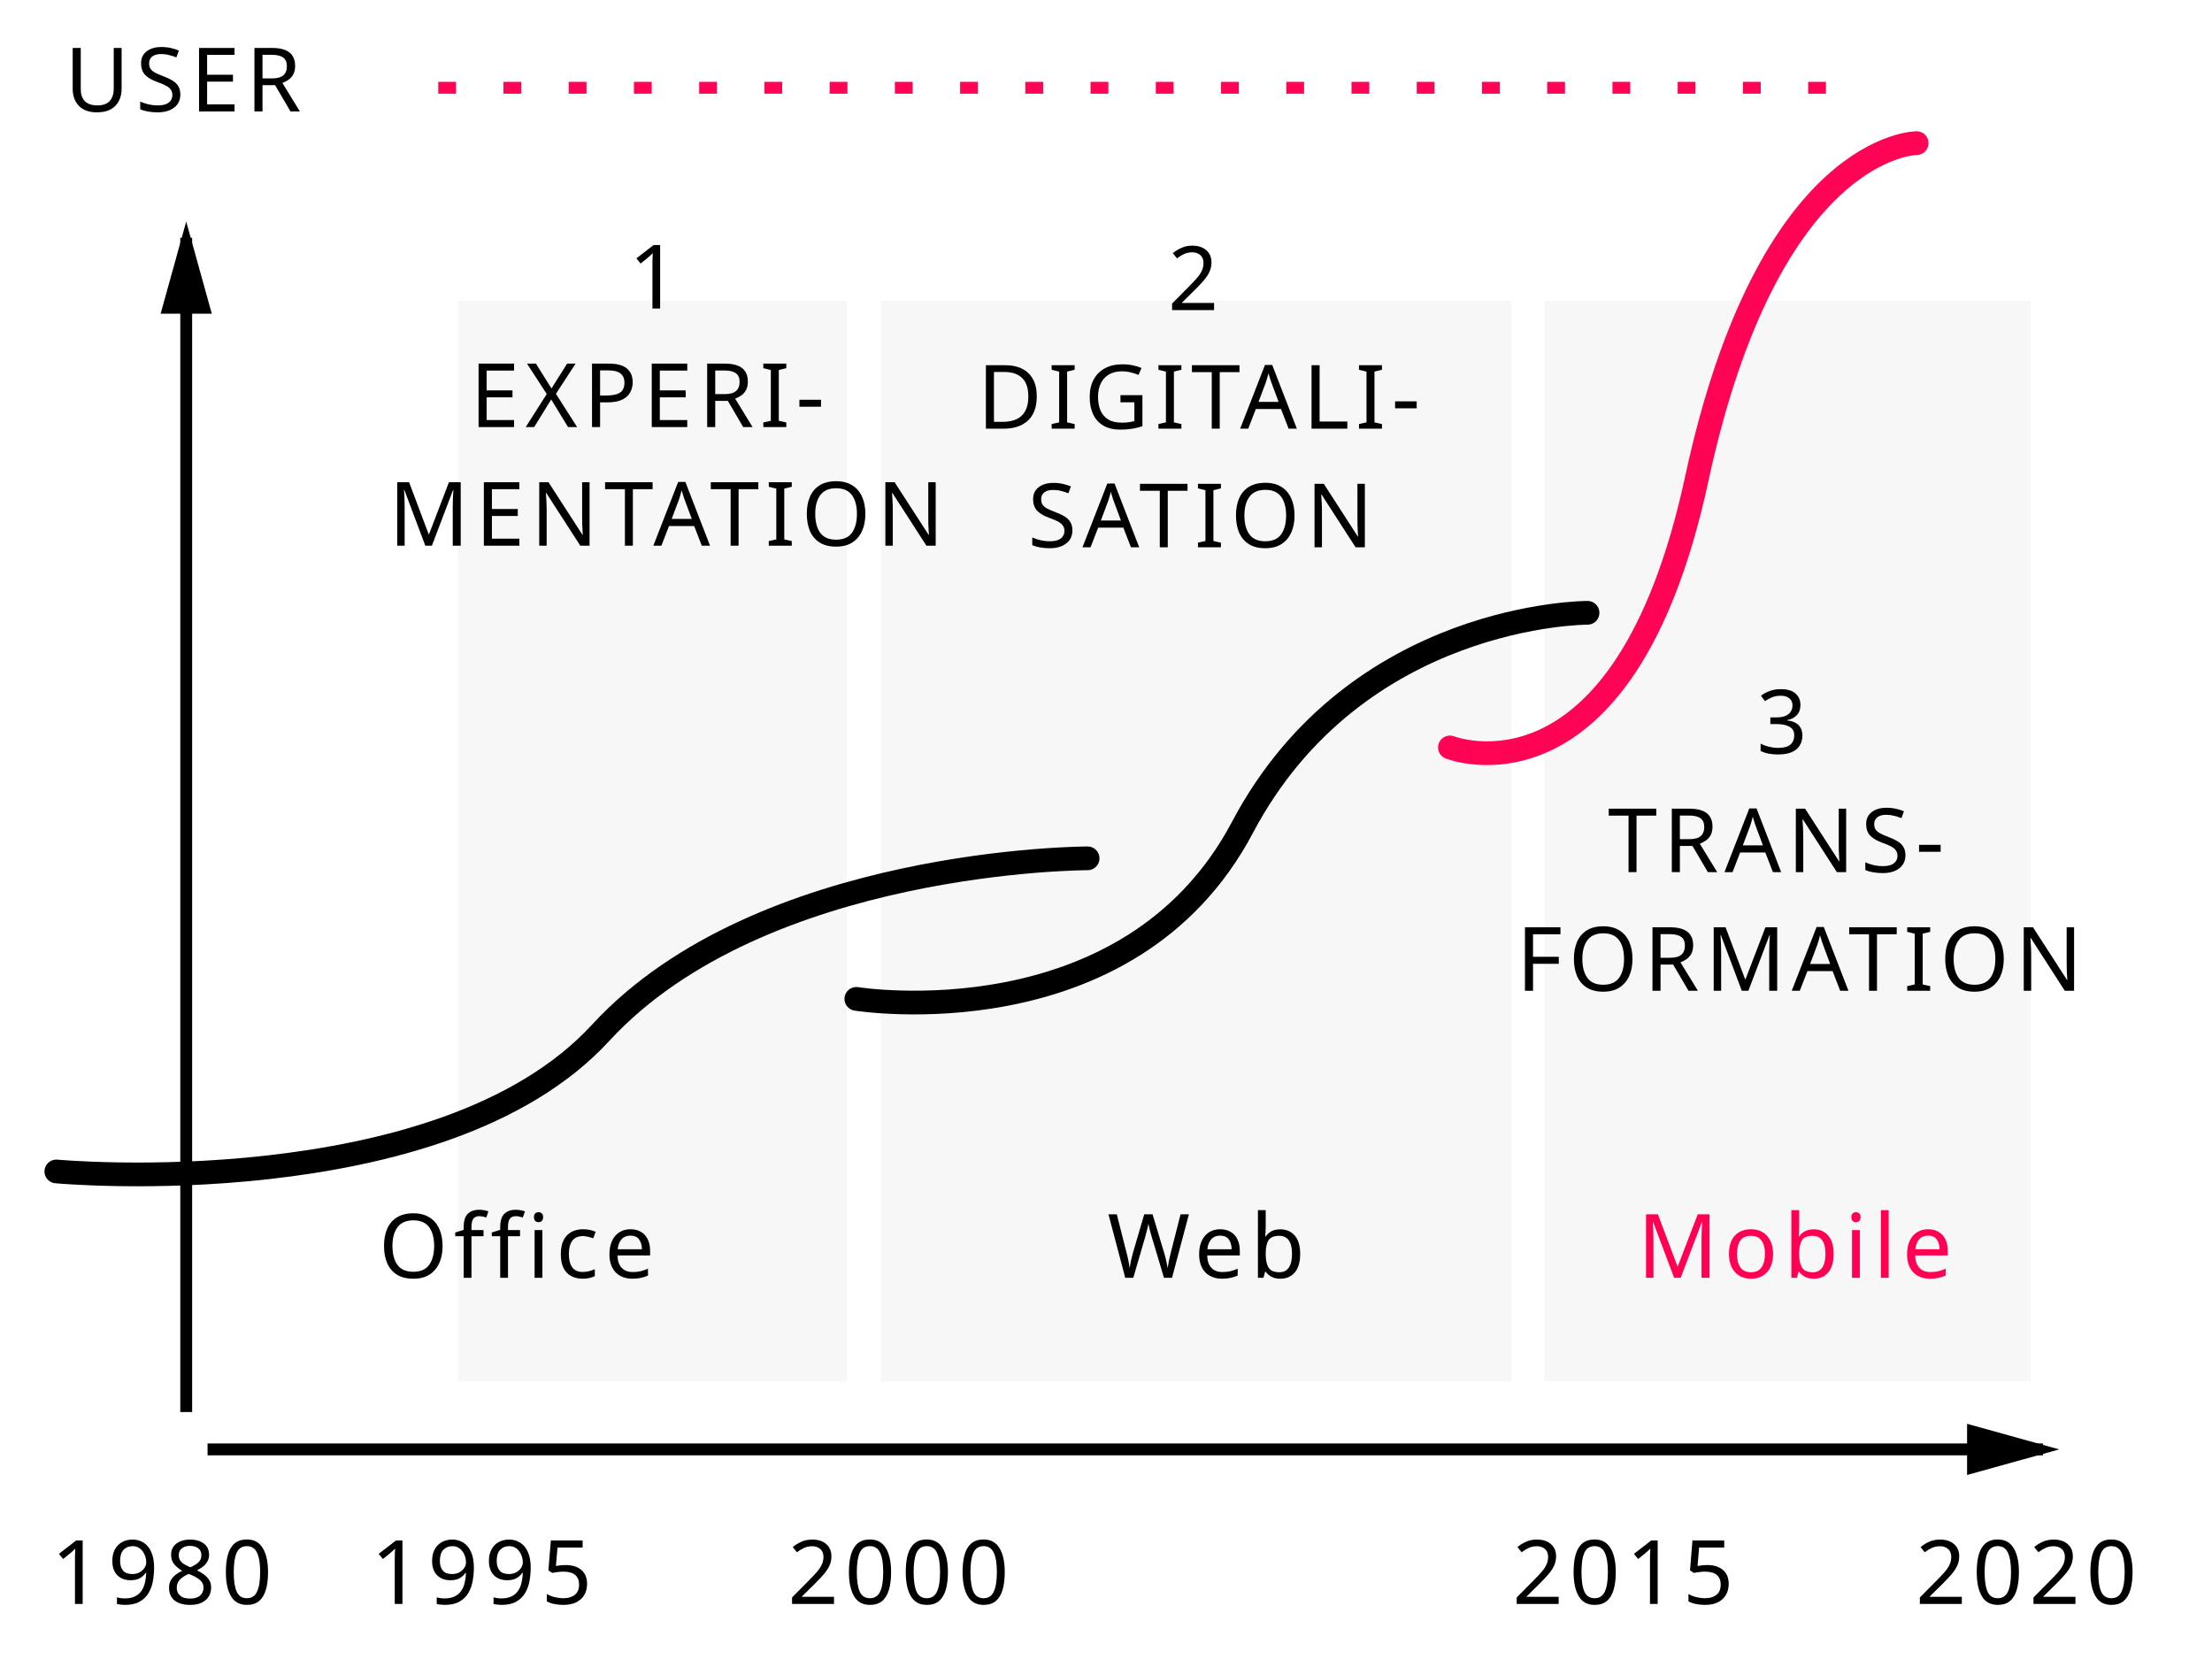
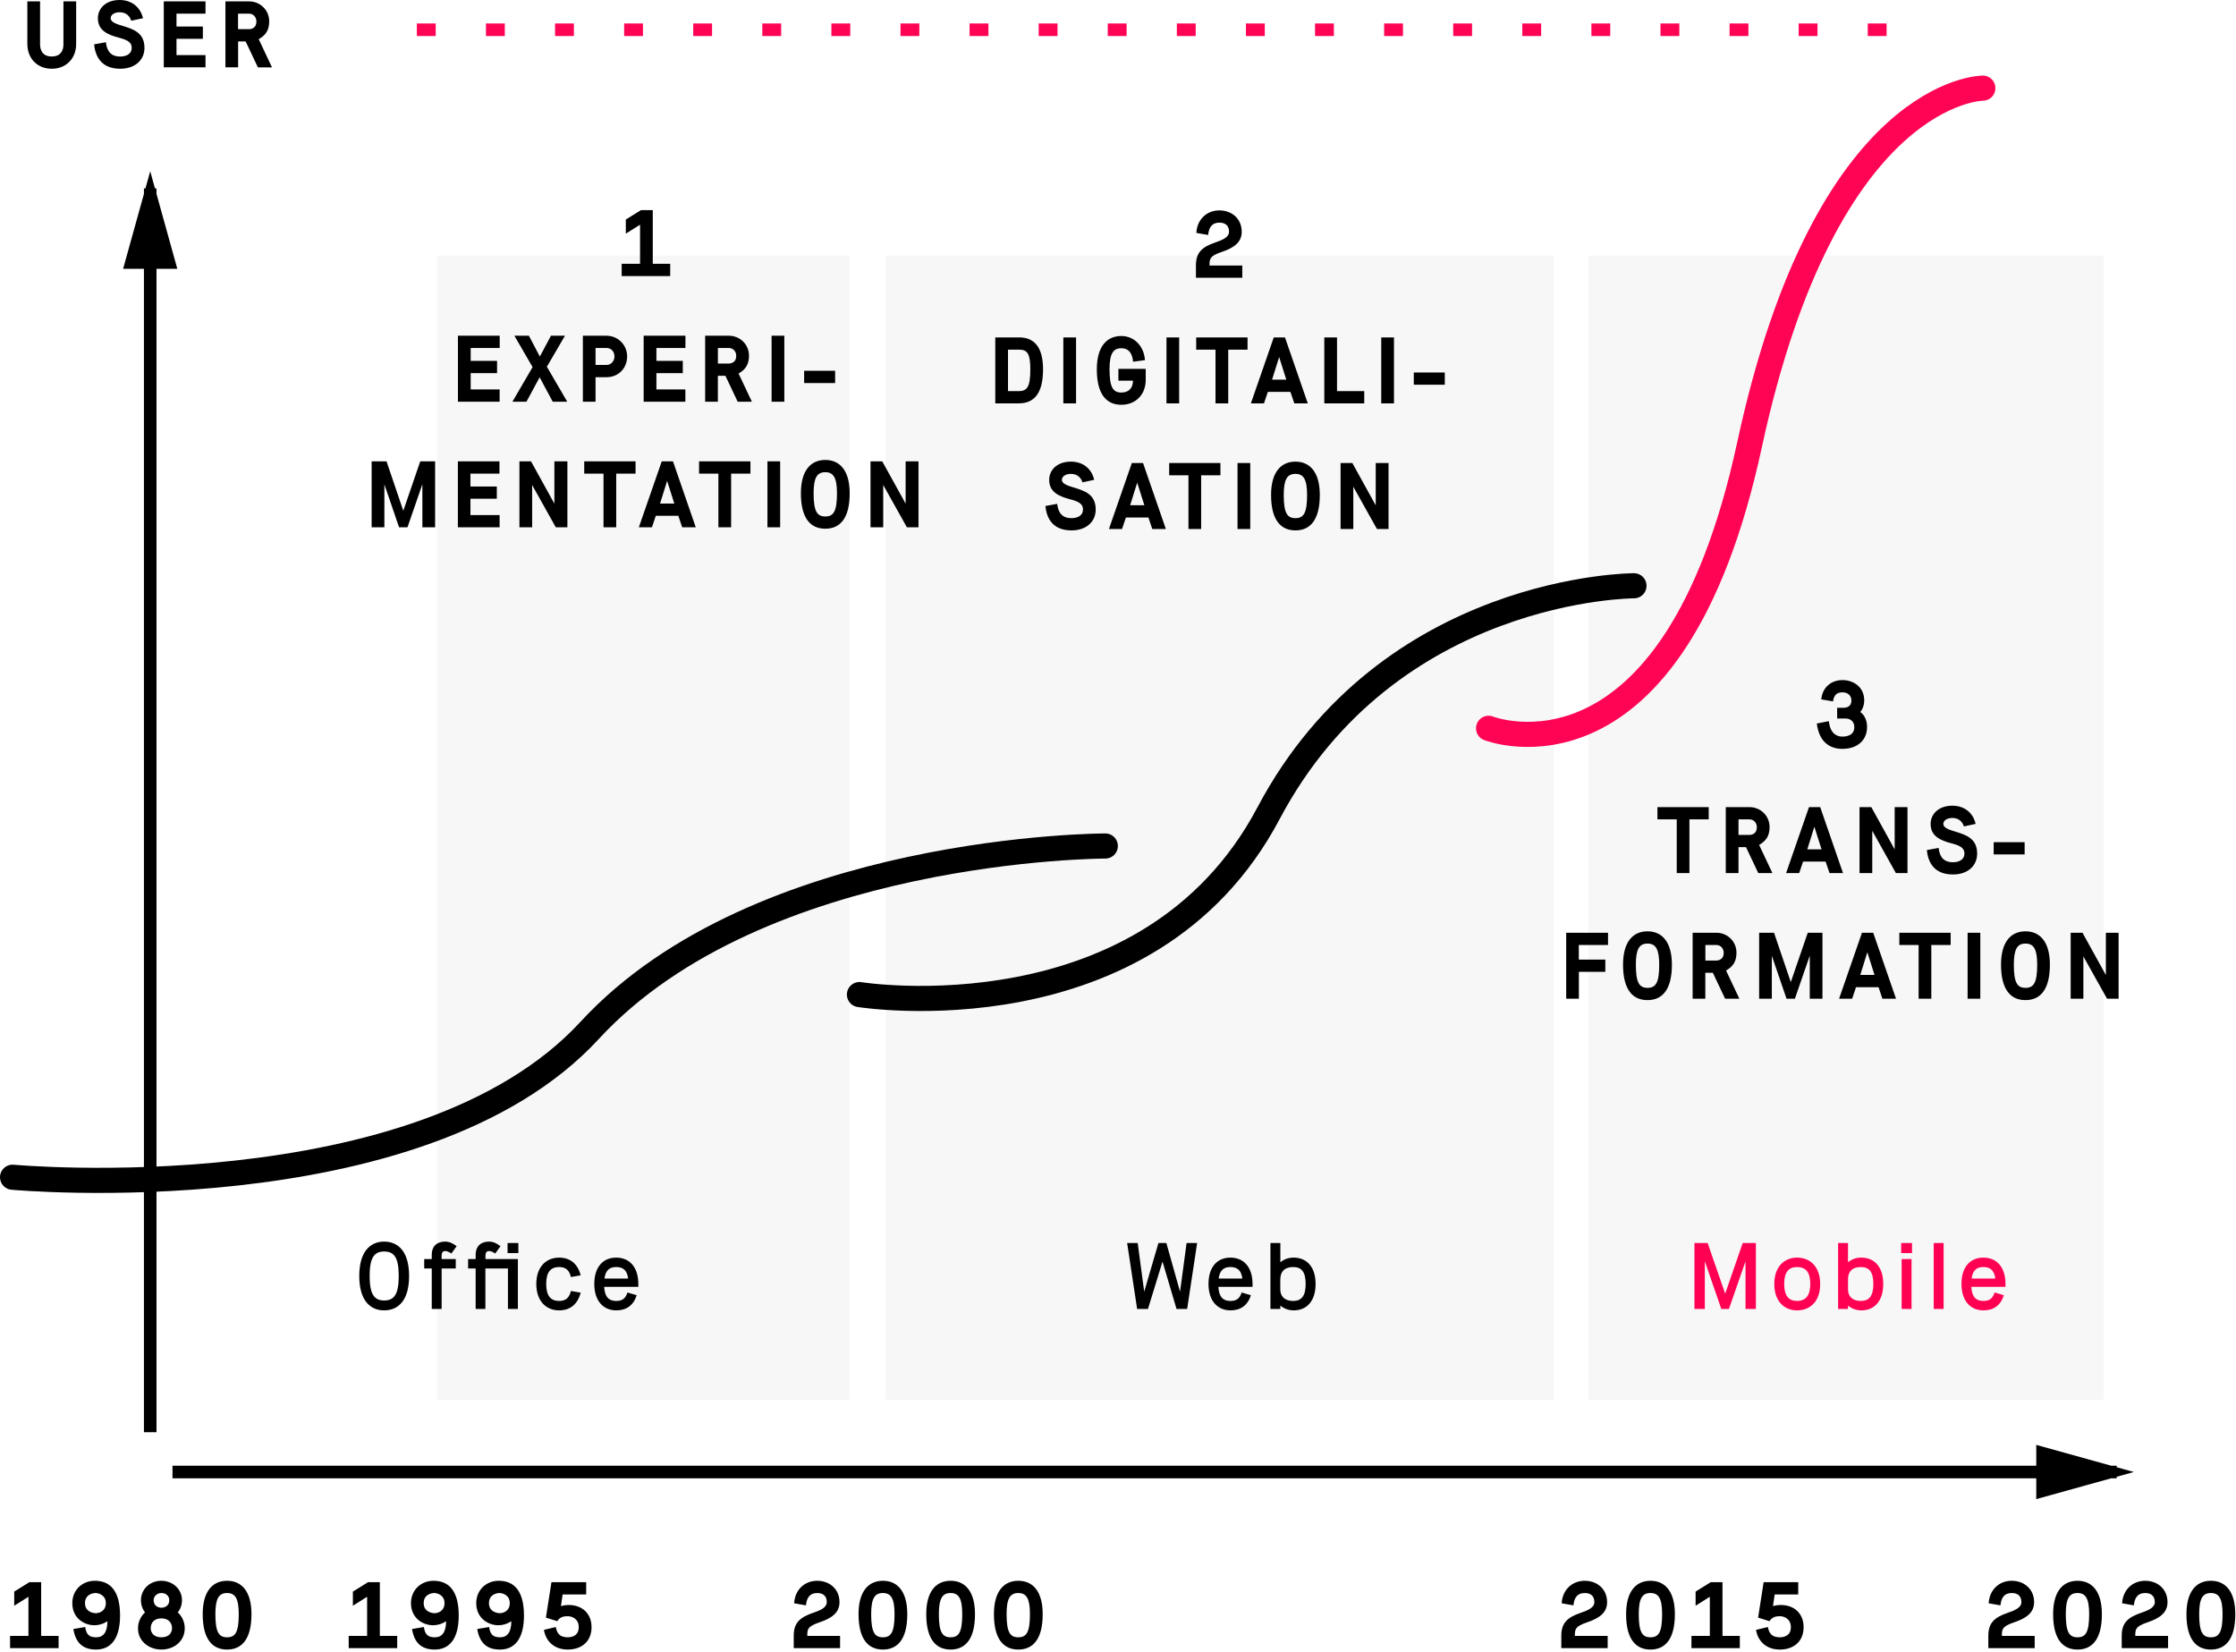
- <svg xmlns="http://www.w3.org/2000/svg" version="1.1" id="Ebene_1" x="0px" y="0px" viewBox="0 0 373 281" style="enable-background:new 0 0 373 281;" xml:space="preserve">
-   <style type="text/css">
- 	.st0{fill:#F7F7F7;}
- 	.st1{stroke:#000000;stroke-width:2;stroke-linecap:square;}
- 	.st2{font-family:'Maison-Bold';}
- 	.st3{font-size:15px;}
- 	.st4{letter-spacing:1;}
- 	.st5{font-family:'Maison-Regular';}
- 	.st6{fill:#FF0052;}
- 	.st7{fill:none;stroke:#000000;stroke-width:4;stroke-linecap:round;stroke-linejoin:bevel;}
- 	.st8{fill:none;stroke:#000000;stroke-width:4;stroke-linecap:round;}
- 	.st9{fill:none;stroke:#FF0354;stroke-width:4;stroke-linecap:round;}
- 	.st10{fill:none;stroke:#FF0354;stroke-width:2;stroke-linecap:square;stroke-dasharray:1,10,1,10;}
- </style>
-   <g id="Assets">
-     <g id="Module_17_Infographik2_Palm-Copy" transform="translate(-11, -315)">
-       <g id="Module_Infographic" transform="translate(-16, 67)">
-         <g id="grafik_smartphone" transform="translate(0, 241)">
-           <g id="rect_eras" transform="translate(95.89002, 47.62111)">
-             <rect id="Rectangle-326" x="8.3" y="10.1" class="st0" width="65.6" height="182.2" />
-             <rect id="Rectangle-326-Copy" x="79.6" y="10.1" class="st0" width="106.4" height="182.2" />
-             <rect id="Rectangle-326-Copy-2" x="191.5" y="10.1" class="st0" width="82" height="182.2" />
-           </g>
-           <path id="y-achse" class="st1" d="M58.4,244.1v-196" />
-           <path id="y-achse-decoration-1" class="st1" d="M58.4,48.1l-3,10.8h6L58.4,48.1z" />
-           <path id="x-achse" class="st1" d="M63,251.4h307.5" />
-           <path id="x-achse-decoration-1" class="st1" d="M370.5,251.4l-10.8-3v6L370.5,251.4z" />
-           <g id="Benennungen" transform="translate(17.29019, 0.398047)">
-             <text transform="matrix(1 0 0 1 20.6235 25.3882)" class="st2 st3 st4">USER</text>
-             <text transform="matrix(1 0 0 1 18.3217 277.0655)" class="st2 st3 st4">1980</text>
-             <text transform="matrix(1 0 0 1 72.2423 277.0655)" class="st2 st3 st4">1995</text>
-             <text transform="matrix(1 0 0 1 142.5501 277.0655)" class="st2 st3 st4">2000</text>
-             <text transform="matrix(1 0 0 1 264.7473 277.0655)" class="st2 st3 st4">2015</text>
-             <text transform="matrix(1 0 0 1 332.7271 277.0655)" class="st2 st3 st4">2020</text>
-             <text transform="matrix(1 0 0 1 73.5428 222.0655)" class="st5 st3 st4">Office</text>
-             <text transform="matrix(1 0 0 1 196.4378 222.0655)" class="st5 st3 st4">Web</text>
-             <text transform="matrix(1 0 0 1 285.8225 222.0655)" class="st6 st5 st3 st4">Mobile</text>
-           </g>
-           <g id="Kurven" transform="translate(29, 21.03256)">
-             <path id="Path-2031-office" class="st7" d="M7.5,183.5c0,0,16.2,1.5,35.7-0.7c19.6-2.2,42.6-8,56.1-22.7       c27.1-29.4,82.1-29.4,82.1-29.4" />
-             <path id="Path-2031-web" class="st8" d="M142.4,154.4c0,0,45.9,7.4,65.1-28.9s58.2-36.2,58.2-36.2" />
-             <path id="Path-2031-mobile" class="st9" d="M242.5,112c0,0,29.3,11.6,41.6-45.2c12.2-56.7,37.1-56.7,37.1-56.7" />
-           </g>
-           <g id="_x31_" transform="translate(0.646786, 33.9524)">
-             <text transform="matrix(1 0 0 1 132.3414 25.0654)" class="st2 st3 st4">1</text>
-             <text transform="matrix(1 0 0 1 142.0974 25.0654)" class="st2 st3 st4"> </text>
-             <text transform="matrix(1 0 0 1 105.6008 45.0654)" class="st2 st3 st4">EXPERI-</text>
-             <text transform="matrix(1 0 0 1 168.8377 45.0654)" class="st2 st3 st4"> </text>
-             <text transform="matrix(1 0 0 1 91.8847 65.0654)" class="st2 st3 st4">MENTATION</text>
-           </g>
-           <g id="_x32_" transform="translate(183.5143, 34.21992)">
-             <text transform="matrix(1 0 0 1 40.4118 25.0654)" class="st2 st3 st4">2</text>
-             <text transform="matrix(1 0 0 1 50.8727 25.0654)" class="st2 st3 st4"> </text>
-             <text transform="matrix(1 0 0 1 8.2801 45.0654)" class="st2 st3 st4">DIGITALI-</text>
-             <text transform="matrix(1 0 0 1 83.0038 45.0654)" class="st2 st3 st4"> </text>
-             <text transform="matrix(1 0 0 1 16.7867 65.0654)" class="st2 st3 st4">SATION</text>
-           </g>
-           <g id="_x33_" transform="translate(269, 109)">
-             <text transform="matrix(1 0 0 1 54.2127 25.0654)" class="st2 st3 st4">3</text>
-             <text transform="matrix(1 0 0 1 64.7487 25.0654)" class="st2 st3 st4"> </text>
-             <text transform="matrix(1 0 0 1 29.1176 45.0654)" class="st2 st3 st4">TRANS-</text>
-             <text transform="matrix(1 0 0 1 89.8431 45.0654)" class="st2 st3 st4"> </text>
-             <text transform="matrix(1 0 0 1 13.696 65.0654)" class="st2 st3 st4">FORMATION</text>
-           </g>
-           <path id="_x37_0-Mio-Line" class="st10" d="M101.9,21.8h238.6" />
-         </g>
-       </g>
+ <svg xmlns="http://www.w3.org/2000/svg" viewBox="0 0 356 263">
+   <g fill="none" fill-rule="evenodd">
+     <path fill="#F7F7F7" d="M69.623 40.694h65.617v182.2H69.623zm71.377 0h106.397v182.2H141zm111.89 0h82.046v182.2H252.89z" />
+     <path fill="#000" stroke="#000" stroke-width="2" d="M23.916 227.022V31m0 0l-3 10.8h6l-3-10.8zm4.55 203.355H336m0 0l-10.8-3v6l10.8-3z" stroke-linecap="square" />
+     <path fill="#000" d="M12.125.22H10.1v6.87c0 1.08-.555 1.906-1.86 1.906-1.305 0-1.86-.825-1.86-1.935V.22H4.355V7c0 2.28 1.56 3.946 3.885 3.946 2.325 0 3.885-1.665 3.885-3.945V.22zm2.856 6.84c.17 1.666.95 3.886 4.16 3.886 2.36 0 3.86-1.38 3.86-3.33 0-2.46-1.87-2.985-3.37-3.465-1.11-.33-2.01-.61-2.01-1.26 0-.48.51-.94 1.44-.94 1.14 0 1.67.77 1.83 1.35l1.88-.4C22.29.95 20.79 0 19.05 0c-2.28 0-3.466 1.41-3.466 2.896 0 1.95 1.53 2.64 3.466 3.136 1.364.36 1.92.78 1.92 1.59 0 .974-.87 1.38-1.83 1.38-1.86 0-2.16-1.366-2.28-2.28l-1.876.344zm17.74 1.71H28.1V6.177h4.2v-1.95h-4.2V2.17h4.62V.22h-6.645v10.5h6.645V8.77zm10.58 1.95l-2.11-4.484c1.16-.645 1.67-1.5 1.67-2.835 0-1.83-1.47-3.18-3.19-3.18h-3.78v10.5h2.02V6.6h1.2l1.95 4.125h2.25zm-3.64-6.074H37.9V2.17h1.754c.57 0 1.17.45 1.17 1.26 0 1.05-.825 1.216-1.17 1.216zM9.33 260.448H6.553v-8.55H4.678l-2.415 1.5v2.25l2.265-1.425v6.225H1.603v1.95h7.725v-1.95zm5.69-1.695c1.246 0 2.086-.645 2.086-.645-.015 1.83-.69 2.565-1.8 2.565s-1.56-.45-1.74-1.635l-1.89.315c.405 2.415 1.71 3.27 3.63 3.27 2.31 0 3.81-1.695 3.81-5.415 0-3.915-1.56-5.535-4.02-5.535-1.995 0-3.585 1.47-3.585 3.555 0 2.43 1.93 3.525 3.51 3.525zm.196-5.13c.465 0 1.635.315 1.635 1.605s-1.07 1.605-1.58 1.605-1.74-.255-1.74-1.605 1.22-1.605 1.68-1.605zm13.76 1.155c0-1.86-1.574-3.105-3.284-3.105-1.89 0-3.255 1.395-3.255 3.105 0 1.2.66 1.935.66 1.935s-1.125.87-1.125 2.535c0 2.115 1.815 3.375 3.72 3.375 2.07 0 3.72-1.365 3.72-3.375 0-1.665-1.11-2.535-1.11-2.535s.675-.735.675-1.935zm-3.284-1.155c.765 0 1.26.495 1.26 1.155 0 .93-.78 1.185-1.26 1.185-.45 0-1.23-.255-1.23-1.185 0-.69.6-1.155 1.23-1.155zm0 7.05c-1.08 0-1.695-.6-1.695-1.455 0-.945.645-1.56 1.695-1.56 1.14 0 1.695.705 1.695 1.56 0 .855-.6 1.455-1.695 1.455zm12.32-3.69c0 2.895-.554 3.69-1.86 3.69-1.304 0-1.86-.81-1.86-3.69 0-2.49.556-3.36 1.86-3.36 1.306 0 1.86.885 1.86 3.36zm-1.86 5.64c2.326 0 3.886-1.62 3.886-5.64 0-3.615-1.56-5.31-3.885-5.31-2.32 0-3.88 1.695-3.88 5.31 0 4.02 1.56 5.64 3.887 5.64zm27.1-2.175h-2.776v-8.55H58.6l-2.416 1.5v2.25l2.265-1.425v6.225h-2.93v1.95h7.72v-1.95zm5.69-1.695c1.245 0 2.085-.645 2.085-.645-.015 1.83-.69 2.565-1.8 2.565s-1.56-.45-1.74-1.635l-1.89.315c.405 2.415 1.71 3.27 3.63 3.27 2.31 0 3.81-1.695 3.81-5.415 0-3.915-1.56-5.535-4.02-5.535-1.995 0-3.585 1.47-3.585 3.555 0 2.43 1.935 3.525 3.51 3.525zm.195-5.13c.465 0 1.635.315 1.635 1.605s-1.065 1.605-1.575 1.605-1.74-.255-1.74-1.605 1.215-1.605 1.68-1.605zm10.19 5.13c1.246 0 2.086-.645 2.086-.645-.01 1.83-.69 2.565-1.8 2.565s-1.56-.45-1.74-1.635l-1.89.315c.41 2.415 1.71 3.27 3.63 3.27 2.31 0 3.81-1.695 3.81-5.415 0-3.915-1.56-5.535-4.02-5.535-1.99 0-3.58 1.47-3.58 3.555 0 2.43 1.937 3.525 3.51 3.525zm.196-5.13c.47 0 1.64.315 1.64 1.605s-1.063 1.605-1.573 1.605-1.74-.255-1.74-1.605 1.216-1.605 1.68-1.605zm10.858 3.69c.54 0 1.76.3 1.76 1.755 0 1.5-1.33 1.605-1.75 1.605-1.29 0-1.72-.66-1.9-1.635l-1.89.45c.3 1.83 1.65 3.135 3.8 3.135 2.22 0 3.78-1.305 3.78-3.555s-1.56-3.54-3.63-3.54c-.703 0-1.243.18-1.243.18l.27-1.86h3.75v-1.95H87.8l-.886 5.64 1.813.57c.39-.675 1.05-.795 1.65-.795zm39.72-3.69c1.07 0 1.53.585 1.53 1.455 0 .915-1.15 1.35-2.25 1.725-2.08.72-3.01 1.62-3.01 3.615v1.98h7.38v-1.95h-5.22c0-1.065.02-1.5 1.95-2.16 1.92-.645 3.18-1.515 3.18-3.21 0-2.115-1.62-3.405-3.55-3.405-2.08 0-3.57 1.515-3.67 3.585l1.88.33c.106-1.155.57-1.965 1.8-1.965zm12.32 3.36c0 2.895-.55 3.69-1.86 3.69-1.3 0-1.86-.81-1.86-3.69 0-2.49.56-3.36 1.86-3.36 1.31 0 1.86.885 1.86 3.36zm-1.86 5.64c2.33 0 3.89-1.62 3.89-5.64 0-3.615-1.56-5.31-3.88-5.31s-3.88 1.695-3.88 5.31c0 4.02 1.56 5.64 3.89 5.64zm12.64-5.64c0 2.895-.55 3.69-1.86 3.69-1.3 0-1.86-.81-1.86-3.69 0-2.49.56-3.36 1.86-3.36 1.31 0 1.86.885 1.86 3.36zm-1.86 5.64c2.33 0 3.89-1.62 3.89-5.64 0-3.615-1.56-5.31-3.88-5.31s-3.88 1.695-3.88 5.31c0 4.02 1.56 5.64 3.888 5.64zm12.64-5.64c0 2.895-.55 3.69-1.86 3.69-1.3 0-1.86-.81-1.86-3.69 0-2.49.56-3.36 1.86-3.36 1.31 0 1.86.885 1.86 3.36zm-1.86 5.64c2.33 0 3.89-1.62 3.89-5.64 0-3.615-1.56-5.31-3.88-5.31-2.324 0-3.884 1.695-3.884 5.31 0 4.02 1.56 5.64 3.886 5.64zm90.19-9c1.07 0 1.53.585 1.53 1.455 0 .915-1.15 1.35-2.25 1.725-2.08.72-3.01 1.62-3.01 3.615v1.98h7.38v-1.95h-5.22c0-1.065.018-1.5 1.95-2.16 1.92-.645 3.18-1.515 3.18-3.21 0-2.115-1.62-3.405-3.552-3.405-2.09 0-3.57 1.515-3.68 3.585l1.876.33c.104-1.155.57-1.965 1.8-1.965zm12.32 3.36c0 2.895-.55 3.69-1.86 3.69-1.3 0-1.86-.81-1.86-3.69 0-2.49.56-3.36 1.86-3.36 1.31 0 1.86.885 1.86 3.36zm-1.86 5.64c2.33 0 3.89-1.62 3.89-5.64 0-3.615-1.56-5.31-3.88-5.31s-3.884 1.695-3.884 5.31c0 4.02 1.56 5.64 3.886 5.64zm14.24-2.175h-2.77v-8.55h-1.87l-2.41 1.5v2.25l2.266-1.425v6.225H269.3v1.95h7.7v-1.95zm6.36-3.135c.54 0 1.758.3 1.758 1.755 0 1.5-1.334 1.605-1.754 1.605-1.29 0-1.724-.66-1.904-1.635l-1.89.45c.3 1.83 1.65 3.135 3.796 3.135 2.22 0 3.78-1.305 3.78-3.555s-1.56-3.54-3.63-3.54c-.706 0-1.246.18-1.246.18l.27-1.86h3.75v-1.95h-5.507l-.882 5.64 1.82.57c.39-.675 1.05-.795 1.65-.795zm36.93-3.69c1.066 0 1.53.585 1.53 1.455 0 .915-1.154 1.35-2.25 1.725-2.084.72-3.014 1.62-3.014 3.615v1.98h7.38v-1.95h-5.22c0-1.065.015-1.5 1.95-2.16 1.92-.645 3.18-1.515 3.18-3.21 0-2.115-1.62-3.405-3.555-3.405-2.09 0-3.57 1.515-3.68 3.585l1.878.33c.107-1.155.57-1.965 1.8-1.965zm12.32 3.36c0 2.895-.553 3.69-1.86 3.69-1.303 0-1.86-.81-1.86-3.69 0-2.49.557-3.36 1.86-3.36 1.307 0 1.86.885 1.86 3.36zm-1.86 5.64c2.327 0 3.887-1.62 3.887-5.64 0-3.615-1.56-5.31-3.883-5.31s-3.882 1.695-3.882 5.31c0 4.02 1.56 5.64 3.888 5.64zm10.778-9c1.066 0 1.53.585 1.53 1.455 0 .915-1.154 1.35-2.25 1.725-2.084.72-3.014 1.62-3.014 3.615v1.98h7.38v-1.95h-5.22c0-1.065.02-1.5 1.95-2.16 1.92-.645 3.18-1.515 3.18-3.21 0-2.115-1.62-3.405-3.55-3.405-2.086 0-3.57 1.515-3.676 3.585l1.874.33c.105-1.155.57-1.965 1.8-1.965zm12.32 3.36c0 2.895-.553 3.69-1.86 3.69-1.303 0-1.86-.81-1.86-3.69 0-2.49.557-3.36 1.86-3.36 1.307 0 1.86.885 1.86 3.36zm-1.86 5.64c2.327 0 3.887-1.62 3.887-5.64 0-3.615-1.56-5.31-3.886-5.31s-3.887 1.695-3.887 5.31c0 4.02 1.56 5.64 3.886 5.64zM61.16 207.048c-1.546 0-2.31-.945-2.31-3.9 0-2.97.764-3.9 2.31-3.9 1.574 0 2.324.93 2.324 3.9 0 2.955-.75 3.9-2.325 3.9zm0 1.575c2.28 0 3.974-1.62 3.974-5.475 0-3.84-1.695-5.475-3.975-5.475-2.25 0-3.96 1.635-3.96 5.475 0 3.855 1.71 5.475 3.96 5.475zm7.58-.225h1.575v-6.45h2.25v-1.5h-2.25v-.555c0-.165.015-.72.555-.72.495 0 .99.405.99.405l.84-1.17c-.465-.375-1.095-.735-1.815-.735-1.245 0-2.145.66-2.145 2.13v.645h-1.2v1.5h1.2v6.45zm6.966 0h1.575v-6.45h3.59v6.45h1.58v-7.95h-5.16v-.555c0-.165.02-.72.56-.72.5 0 .99.405.99.405l.84-1.17c-.61-.48-1.18-.735-1.81-.735-1.24 0-2.14.66-2.14 2.13v.645h-1.2v1.5h1.2v6.45zm5.1-8.895h1.725v-1.605h-1.72v1.605zm10.086 6.03c-.255 1.11-.84 1.59-1.875 1.59-1.32 0-2.055-.795-2.055-2.715 0-1.905.735-2.685 2.055-2.685 1.035 0 1.62.48 1.875 1.59l1.56-.27c-.495-1.92-1.755-2.82-3.435-2.82-2.055 0-3.63 1.47-3.63 4.185 0 2.745 1.575 4.215 3.63 4.215 1.68 0 2.94-.9 3.435-2.82l-1.56-.27zm9.007.24c-.3.96-.84 1.35-1.76 1.35-1.47 0-1.86-.945-1.95-2.25h5.44v-.435c0-2.745-1.43-4.215-3.53-4.215-2.06 0-3.48 1.47-3.48 4.185 0 2.745 1.47 4.215 3.51 4.215 1.62 0 2.76-.84 3.24-2.415l-1.49-.435zm-3.66-2.22c.12-.84.43-1.83 1.87-1.83 1.47 0 1.78.99 1.9 1.83h-3.78zm84.84 4.845h1.69l2.32-7.545 2.23 7.545h1.69l1.59-10.5h-1.68l-1.04 7.755-2.18-7.755h-1.26l-2.266 7.755-1.038-7.755h-1.68l1.59 10.5zm16.61-2.625c-.3.96-.84 1.35-1.76 1.35-1.47 0-1.86-.945-1.95-2.25h5.44v-.435c0-2.745-1.43-4.215-3.53-4.215-2.06 0-3.48 1.47-3.48 4.185 0 2.745 1.47 4.215 3.51 4.215 1.62 0 2.76-.84 3.24-2.415l-1.49-.435zm-3.66-2.22c.12-.84.43-1.83 1.87-1.83 1.47 0 1.78.99 1.9 1.83h-3.78zm8.25 4.845h1.57v-.54c.55.465 1.29.765 2.13.765 2.05 0 3.48-1.455 3.48-4.215 0-2.715-1.43-4.185-3.48-4.185-.86 0-1.58.27-2.13.75v-3.075h-1.58v10.5zm1.57-4.755c0-1.125.61-1.92 2.05-1.92 1.32 0 1.98.78 1.98 2.685s-.66 2.715-1.98 2.715c-1.41 0-2.06-.765-2.06-1.845v-1.635z" />
+     <path fill="#FF0052" d="M269.78 208.398h1.65v-7.59l2.624 7.59h1.215l2.64-7.59v7.59h1.65v-10.5h-2.1l-2.79 8.07-2.79-8.07h-2.1v10.5zm16.34-1.275c-1.32 0-2.055-.81-2.055-2.715 0-1.905.735-2.685 2.055-2.685 1.35 0 2.1.78 2.1 2.685 0 1.875-.75 2.715-2.1 2.715zm0 1.5c2.1 0 3.675-1.455 3.675-4.185 0-2.745-1.575-4.215-3.675-4.215-2.055 0-3.63 1.47-3.63 4.185 0 2.76 1.575 4.215 3.63 4.215zm6.53-.225h1.576v-.54c.555.465 1.29.765 2.13.765 2.055 0 3.48-1.455 3.48-4.215 0-2.715-1.425-4.185-3.48-4.185-.855 0-1.575.27-2.13.75v-3.075h-1.575v10.5zm1.576-4.755c0-1.125.615-1.92 2.055-1.92 1.32 0 1.98.78 1.98 2.685s-.66 2.715-1.98 2.715c-1.41 0-2.05-.765-2.05-1.845v-1.635zm8.54 4.755h1.576v-7.95h-1.575v7.95zm-.074-8.895h1.725v-1.605h-1.725v1.605zm5.18 8.895h1.576v-10.5h-1.575v10.5zm9.697-2.625c-.3.96-.84 1.35-1.76 1.35-1.47 0-1.86-.945-1.95-2.25h5.44v-.435c0-2.745-1.43-4.215-3.53-4.215-2.06 0-3.48 1.47-3.48 4.185 0 2.745 1.47 4.215 3.51 4.215 1.62 0 2.76-.84 3.24-2.415l-1.49-.435zm-3.66-2.22c.12-.84.43-1.83 1.87-1.83 1.47 0 1.78.99 1.9 1.83h-3.78z" />
+     <g stroke-width="4" stroke-linecap="round">
+       <path stroke="#000" d="M2 187.425s16.17 1.492 35.73-.673c19.6-2.17 42.603-8.01 56.147-22.704 27.06-29.358 82.102-29.358 82.102-29.358" stroke-linejoin="bevel" />
+       <path stroke="#000" d="M136.836 158.345s45.94 7.382 65.12-28.852c19.18-36.234 58.192-36.234 58.192-36.234" />
+       <path stroke="#FF0354" d="M237 115.953s29.317 11.56 41.557-45.18c12.24-56.74 37.135-56.74 37.135-56.74" />
    </g>
+     <path fill="#000" d="M106.705 42.002h-2.775v-8.55h-1.875l-2.415 1.5v2.25l2.265-1.425v6.225H98.98v1.95h7.725v-1.95zm-27.146 20h-4.62v-2.595h4.2v-1.95h-4.2v-2.055h4.62v-1.95h-6.65v10.5h6.64v-1.95zm10.4-8.55h-2.24l-1.77 3.315-1.74-3.315H81.9l2.895 4.995-3.21 5.505h2.234l2.1-3.885L88 63.952h2.31l-3.24-5.565 2.88-4.935zm2.84 0v10.5h2.02v-3.9h1.75c1.92 0 3.28-1.455 3.28-3.3 0-1.875-1.5-3.3-3.29-3.3H92.8zm3.79 4.65h-1.77v-2.7h1.77c.61 0 1.24.465 1.24 1.35 0 .72-.53 1.35-1.25 1.35zm12.54 3.9h-4.62v-2.595h4.2v-1.95h-4.2v-2.055h4.62v-1.95h-6.65v10.5h6.64v-1.95zm10.58 1.95l-2.12-4.485c1.15-.645 1.66-1.5 1.66-2.835 0-1.83-1.47-3.18-3.2-3.18h-3.78v10.5h2.026v-4.125h1.2l1.95 4.125h2.25zm-3.65-6.075h-1.76v-2.475h1.75c.57 0 1.17.45 1.17 1.26 0 1.05-.825 1.215-1.17 1.215zm8.82-4.425h-2.03v10.5h2.025v-10.5zm3.15 5.58v1.95h4.933v-1.95h-4.936zm-61.12 14.42l-2.7 7.86-2.67-7.86h-2.37v10.5h2.03v-6.825l2.34 6.825h1.337l2.37-6.855v6.855h2.03v-10.5h-2.35zm12.606 8.55H74.9v-2.595h4.2v-1.95h-4.2v-2.055h4.62v-1.95H72.9v10.5h6.644v-1.95zm8.75-8.55v6.735l-3.72-6.735H82.7v10.5h2.025v-6.735l3.765 6.735h1.845v-10.5h-2.04zm12.922 0h-8.17v1.95h3.07v8.55h2.023v-8.55h3.08v-1.95zm7.43 10.5h2.16l-3.63-10.5h-1.79l-3.646 10.5h2.086l.617-1.83H108l.618 1.83zm-2.4-7.38l1.14 3.6h-2.27l1.124-3.6zm13.26-3.12h-8.176v1.95h3.076v8.55h2.027v-8.55h3.073v-1.95zm4.73 0h-2.02v10.5h2.023v-10.5zm9.05 5.085c0 2.895-.556 3.69-1.86 3.69-1.306 0-1.86-.81-1.86-3.69 0-2.49.554-3.36 1.86-3.36 1.304 0 1.86.885 1.86 3.36zm-1.86 5.64c2.324 0 3.884-1.62 3.884-5.64 0-3.615-1.56-5.31-3.885-5.31s-3.884 1.695-3.884 5.31c0 4.02 1.56 5.64 3.887 5.64zm12.79-10.725v6.735l-3.72-6.735h-1.87v10.5h2.025v-6.735l3.77 6.735h1.845v-10.5h-2.04zm49.96-38.007c1.062 0 1.53.585 1.53 1.455 0 .915-1.158 1.35-2.25 1.725-2.088.72-3.018 1.62-3.018 3.615v1.98h7.38v-1.95h-5.22c0-1.065.02-1.5 1.95-2.16 1.92-.645 3.18-1.515 3.18-3.21 0-2.115-1.62-3.405-3.55-3.405-2.085 0-3.57 1.515-3.675 3.585l1.88.33c.107-1.155.57-1.965 1.8-1.965zM162.18 62.27h-1.694v-6.6h1.785c1.31 0 1.77.66 1.77 3.135 0 2.895-.55 3.465-1.86 3.465zm0 1.95c2.326 0 3.886-1.395 3.886-5.415 0-3.63-1.47-5.085-3.795-5.085h-3.81v10.5h3.72zm9.142-10.5h-2.025v10.5h2.025v-10.5zm7.206 10.725c2.325 0 3.885-1.665 3.885-3.945v-1.77h-4.35v1.875h2.325c-.015 1.08-.57 1.89-1.86 1.89-1.305 0-1.875-.81-1.875-3.69 0-2.49.57-3.36 1.875-3.36 1.32 0 1.77.99 1.875 2.145l1.89-.255c-.15-2.16-1.65-3.84-3.765-3.84-2.325 0-3.9 1.695-3.9 5.31 0 4.02 1.575 5.64 3.9 5.64zm9.216-10.725h-2.025v10.5h2.02v-10.5zm10.88 0h-8.174v1.95h3.075v8.55h2.025v-8.55h3.075v-1.95zm7.432 10.5h2.16l-3.63-10.5H202.8l-3.644 10.5h2.085l.62-1.83h3.59l.62 1.83zm-2.4-7.38l1.14 3.6h-2.265l1.13-3.6zm7.19-3.12v10.5h6.36v-1.95h-4.334v-8.55h-2.025zm11.092 0h-2.025v10.5h2.025v-10.5zm3.156 5.58v1.95h4.935V59.3h-4.94zm-58.652 21.26c.165 1.665.945 3.885 4.155 3.885 2.355 0 3.855-1.38 3.855-3.33 0-2.46-1.875-2.985-3.375-3.465-1.11-.33-2.01-.615-2.01-1.26 0-.48.51-.945 1.44-.945 1.14 0 1.665.765 1.83 1.35l1.875-.405c-.465-1.95-1.965-2.895-3.705-2.895-2.28 0-3.465 1.41-3.465 2.895 0 1.95 1.53 2.64 3.465 3.135 1.365.36 1.92.78 1.92 1.59 0 .975-.87 1.38-1.83 1.38-1.86 0-2.16-1.365-2.28-2.28l-1.875.345zm17.016 3.66h2.16l-3.63-10.5h-1.785l-3.645 10.5h2.085l.615-1.83h3.585l.615 1.83zm-2.4-7.38l1.14 3.6h-2.265l1.125-3.6zm13.266-3.12h-8.175v1.95h3.07v8.55h2.02v-8.55h3.07v-1.95zm4.73 0h-2.024v10.5h2.025v-10.5zm9.052 5.085c0 2.895-.555 3.69-1.86 3.69-1.305 0-1.86-.81-1.86-3.69 0-2.49.555-3.36 1.86-3.36 1.305 0 1.86.885 1.86 3.36zm-1.86 5.64c2.325 0 3.885-1.62 3.885-5.64 0-3.615-1.56-5.31-3.88-5.31s-3.88 1.695-3.88 5.31c0 4.02 1.56 5.64 3.89 5.64zm12.787-10.725v6.735l-3.72-6.735h-1.875v10.5h2.025v-6.735l3.765 6.735h1.845v-10.5h-2.04zm74.297 45.505c2.43 0 3.93-1.41 3.93-3.465 0-1.8-1.096-2.4-1.096-2.4s.645-.63.645-1.845c0-2.16-1.74-3.24-3.45-3.24-1.85 0-3.21 1.185-3.39 3.075l1.87.315c.15-1.005.6-1.44 1.51-1.44.88 0 1.42.555 1.42 1.29 0 .87-.59 1.17-1.26 1.17h-1.01v1.71h1.32c.79 0 1.41.465 1.41 1.365 0 1.305-1.17 1.515-1.92 1.515-.95 0-1.94-.585-2.13-2.46l-1.92.375c.37 3.03 2.17 4.035 4.05 4.035zm-21.27 9.275h-8.176v1.95h3.075V139h2.02v-8.55h3.07v-1.95zm10.13 10.5l-2.115-4.485c1.155-.645 1.665-1.5 1.665-2.835 0-1.83-1.47-3.18-3.195-3.18h-3.78V139h2.025v-4.125h1.2l1.95 4.125h2.25zm-3.645-6.075h-1.755v-2.475h1.755c.57 0 1.17.45 1.17 1.26 0 1.05-.825 1.215-1.17 1.215zM291.27 139h2.16l-3.63-10.5h-1.784L284.37 139h2.086l.615-1.83h3.59l.62 1.83zm-2.4-7.38l1.14 3.6h-2.264l1.125-3.6zm12.787-3.12v6.735l-3.72-6.735h-1.875V139h2.025v-6.735l3.765 6.735h1.845v-10.5h-2.04zm5.12 6.84c.166 1.665.946 3.885 4.156 3.885 2.355 0 3.855-1.38 3.855-3.33 0-2.46-1.875-2.985-3.375-3.465-1.11-.33-2.01-.615-2.01-1.26 0-.48.51-.945 1.44-.945 1.14 0 1.665.765 1.83 1.35l1.875-.405c-.465-1.95-1.965-2.895-3.705-2.895-2.28 0-3.465 1.41-3.465 2.895 0 1.95 1.53 2.64 3.465 3.135 1.365.36 1.92.78 1.92 1.59 0 .975-.87 1.38-1.83 1.38-1.86 0-2.16-1.365-2.28-2.28l-1.875.345zm10.642-1.26v1.95h4.93v-1.95h-4.94zm-61.4 16.37v-1.95h-6.66V159h2.02v-4.275h4.21v-1.95h-4.22v-2.325H256zm8.15 3.135c0 2.895-.56 3.69-1.86 3.69-1.31 0-1.86-.81-1.86-3.69 0-2.49.55-3.36 1.86-3.36 1.3 0 1.86.885 1.86 3.36zm-1.86 5.64c2.32 0 3.88-1.62 3.88-5.64 0-3.615-1.56-5.31-3.89-5.31s-3.89 1.695-3.89 5.31c0 4.02 1.56 5.64 3.88 5.64zm14.62-.225l-2.12-4.485c1.15-.645 1.66-1.5 1.66-2.835 0-1.83-1.47-3.18-3.2-3.18h-3.78V159h2.02v-4.125h1.2l1.95 4.125h2.25zm-3.65-6.075h-1.76v-2.475h1.75c.57 0 1.17.45 1.17 1.26 0 1.05-.83 1.215-1.17 1.215zm14.54-4.425l-2.7 7.86-2.67-7.86h-2.37V159h2.02v-6.825l2.34 6.825h1.33l2.37-6.855V159h2.02v-10.5h-2.36zm11.89 10.5h2.16l-3.63-10.5h-1.79l-3.64 10.5h2.08l.61-1.83h3.59l.61 1.83zm-2.4-7.38l1.14 3.6h-2.27l1.12-3.6zm13.26-3.12h-8.17v1.95h3.07V159h2.02v-8.55h3.08v-1.95zm4.73 0h-2.03V159h2.02v-10.5zm9.05 5.085c0 2.895-.56 3.69-1.86 3.69-1.31 0-1.86-.81-1.86-3.69 0-2.49.55-3.36 1.86-3.36 1.3 0 1.86.885 1.86 3.36zm-1.86 5.64c2.32 0 3.88-1.62 3.88-5.64 0-3.615-1.56-5.31-3.89-5.31s-3.89 1.695-3.89 5.31c0 4.02 1.56 5.64 3.88 5.64zm12.79-10.725v6.735l-3.72-6.735h-1.88V159h2.02v-6.735l3.77 6.735h1.84v-10.5h-2.04z" />
+     <path stroke="#FF0354" stroke-width="2" d="M67.37 4.737H306" stroke-linecap="square" stroke-dasharray="1 10 1 10" />
  </g>
</svg>
